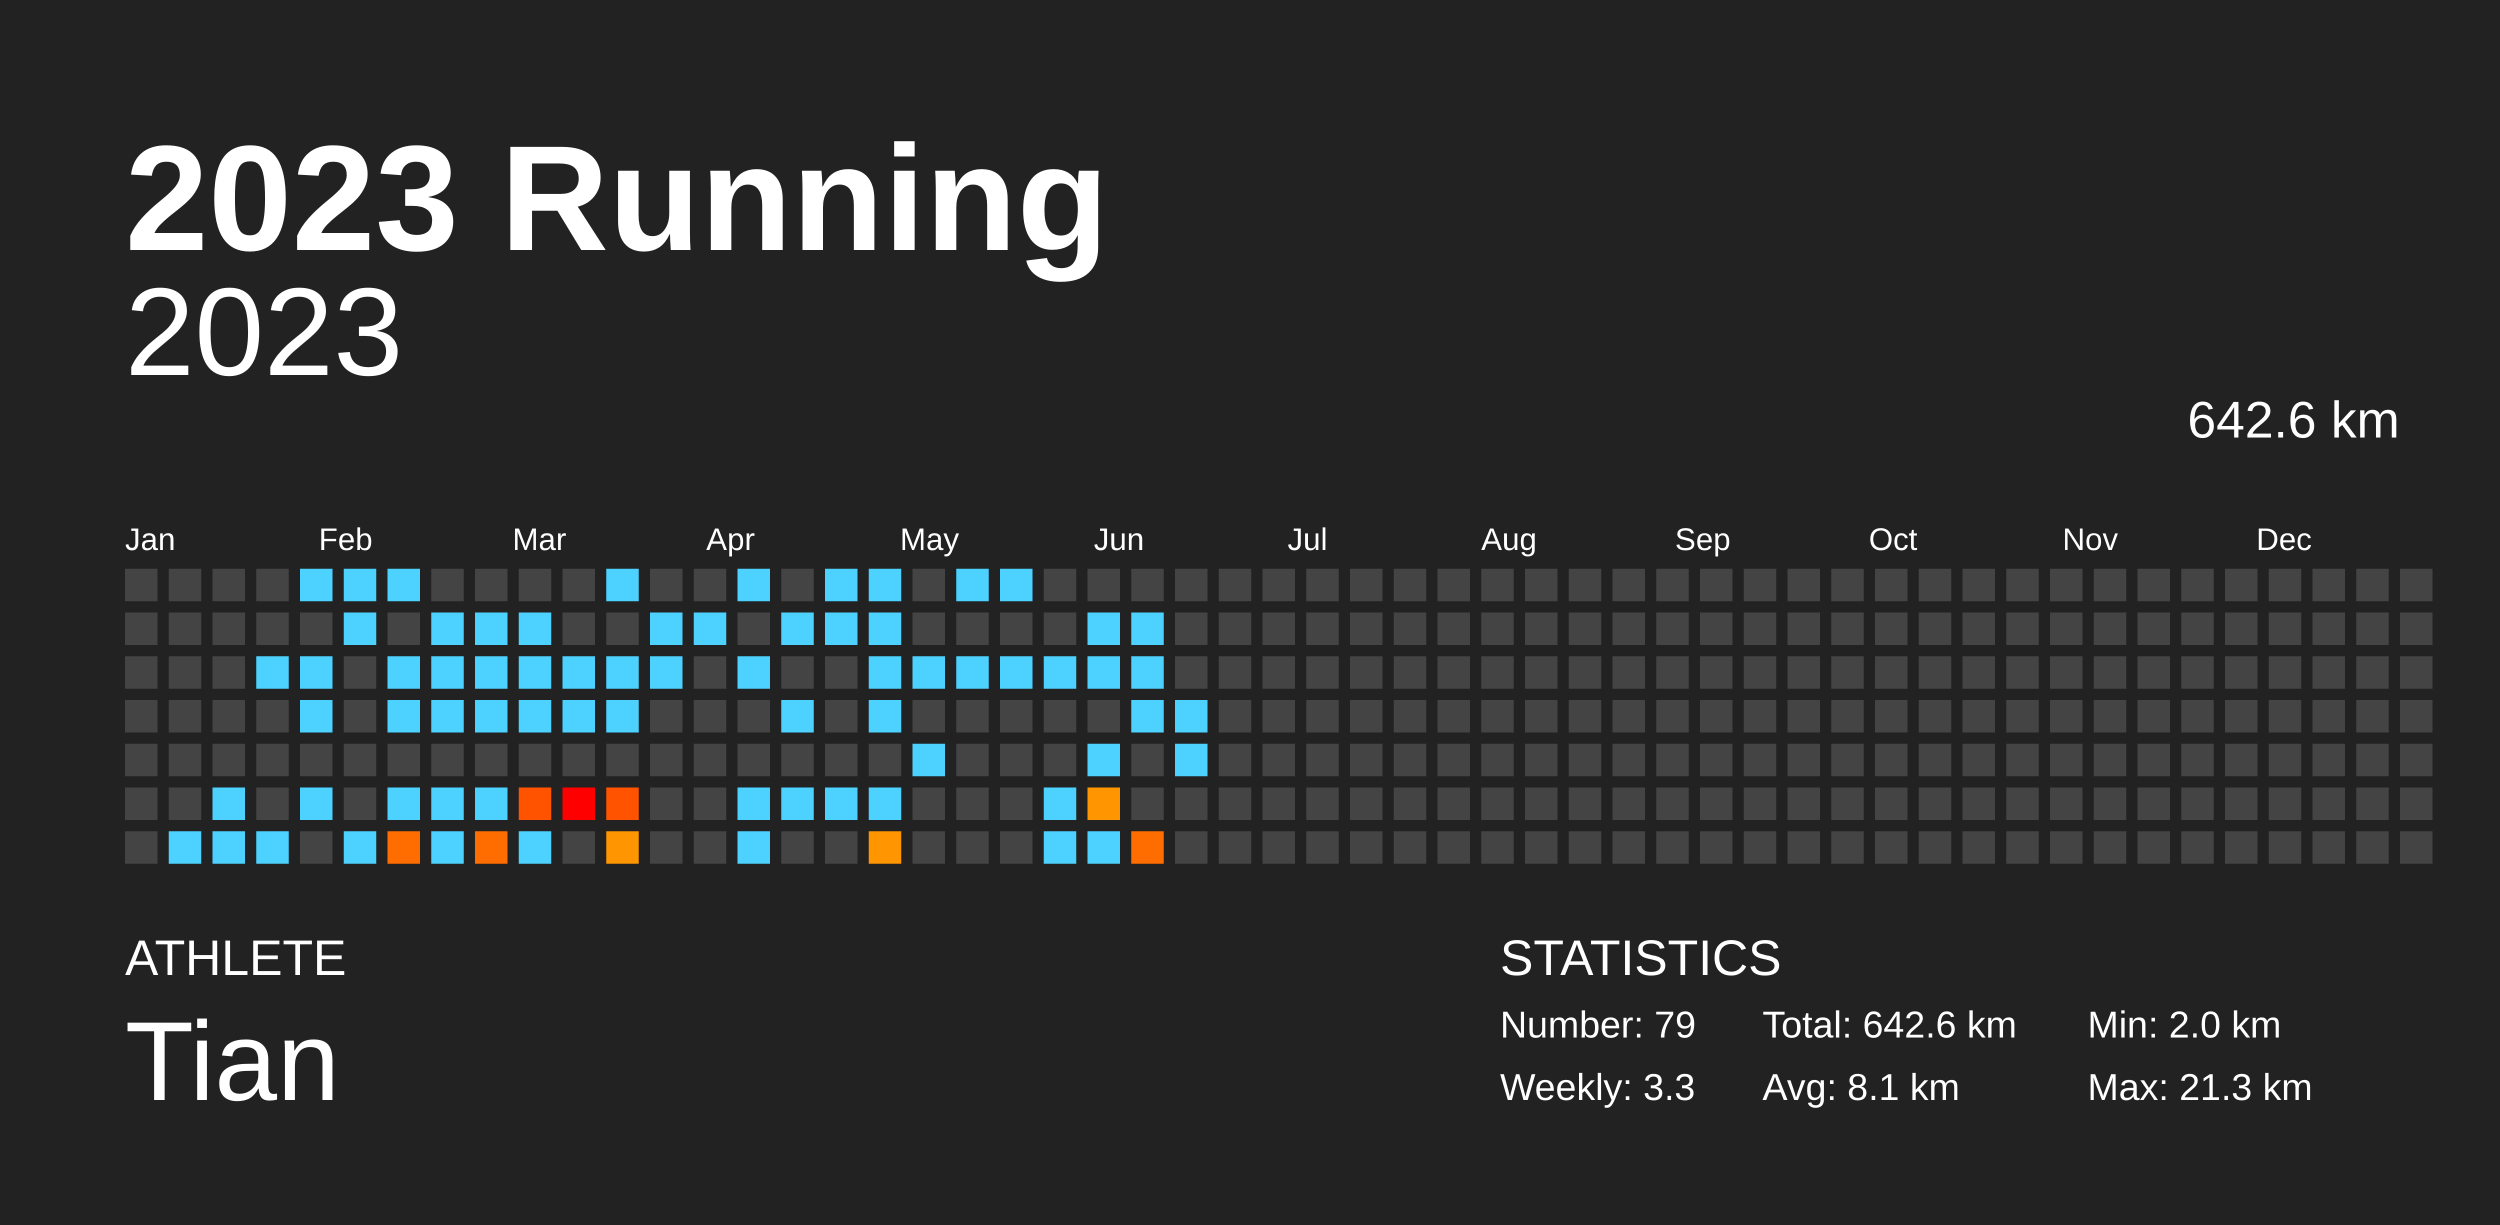
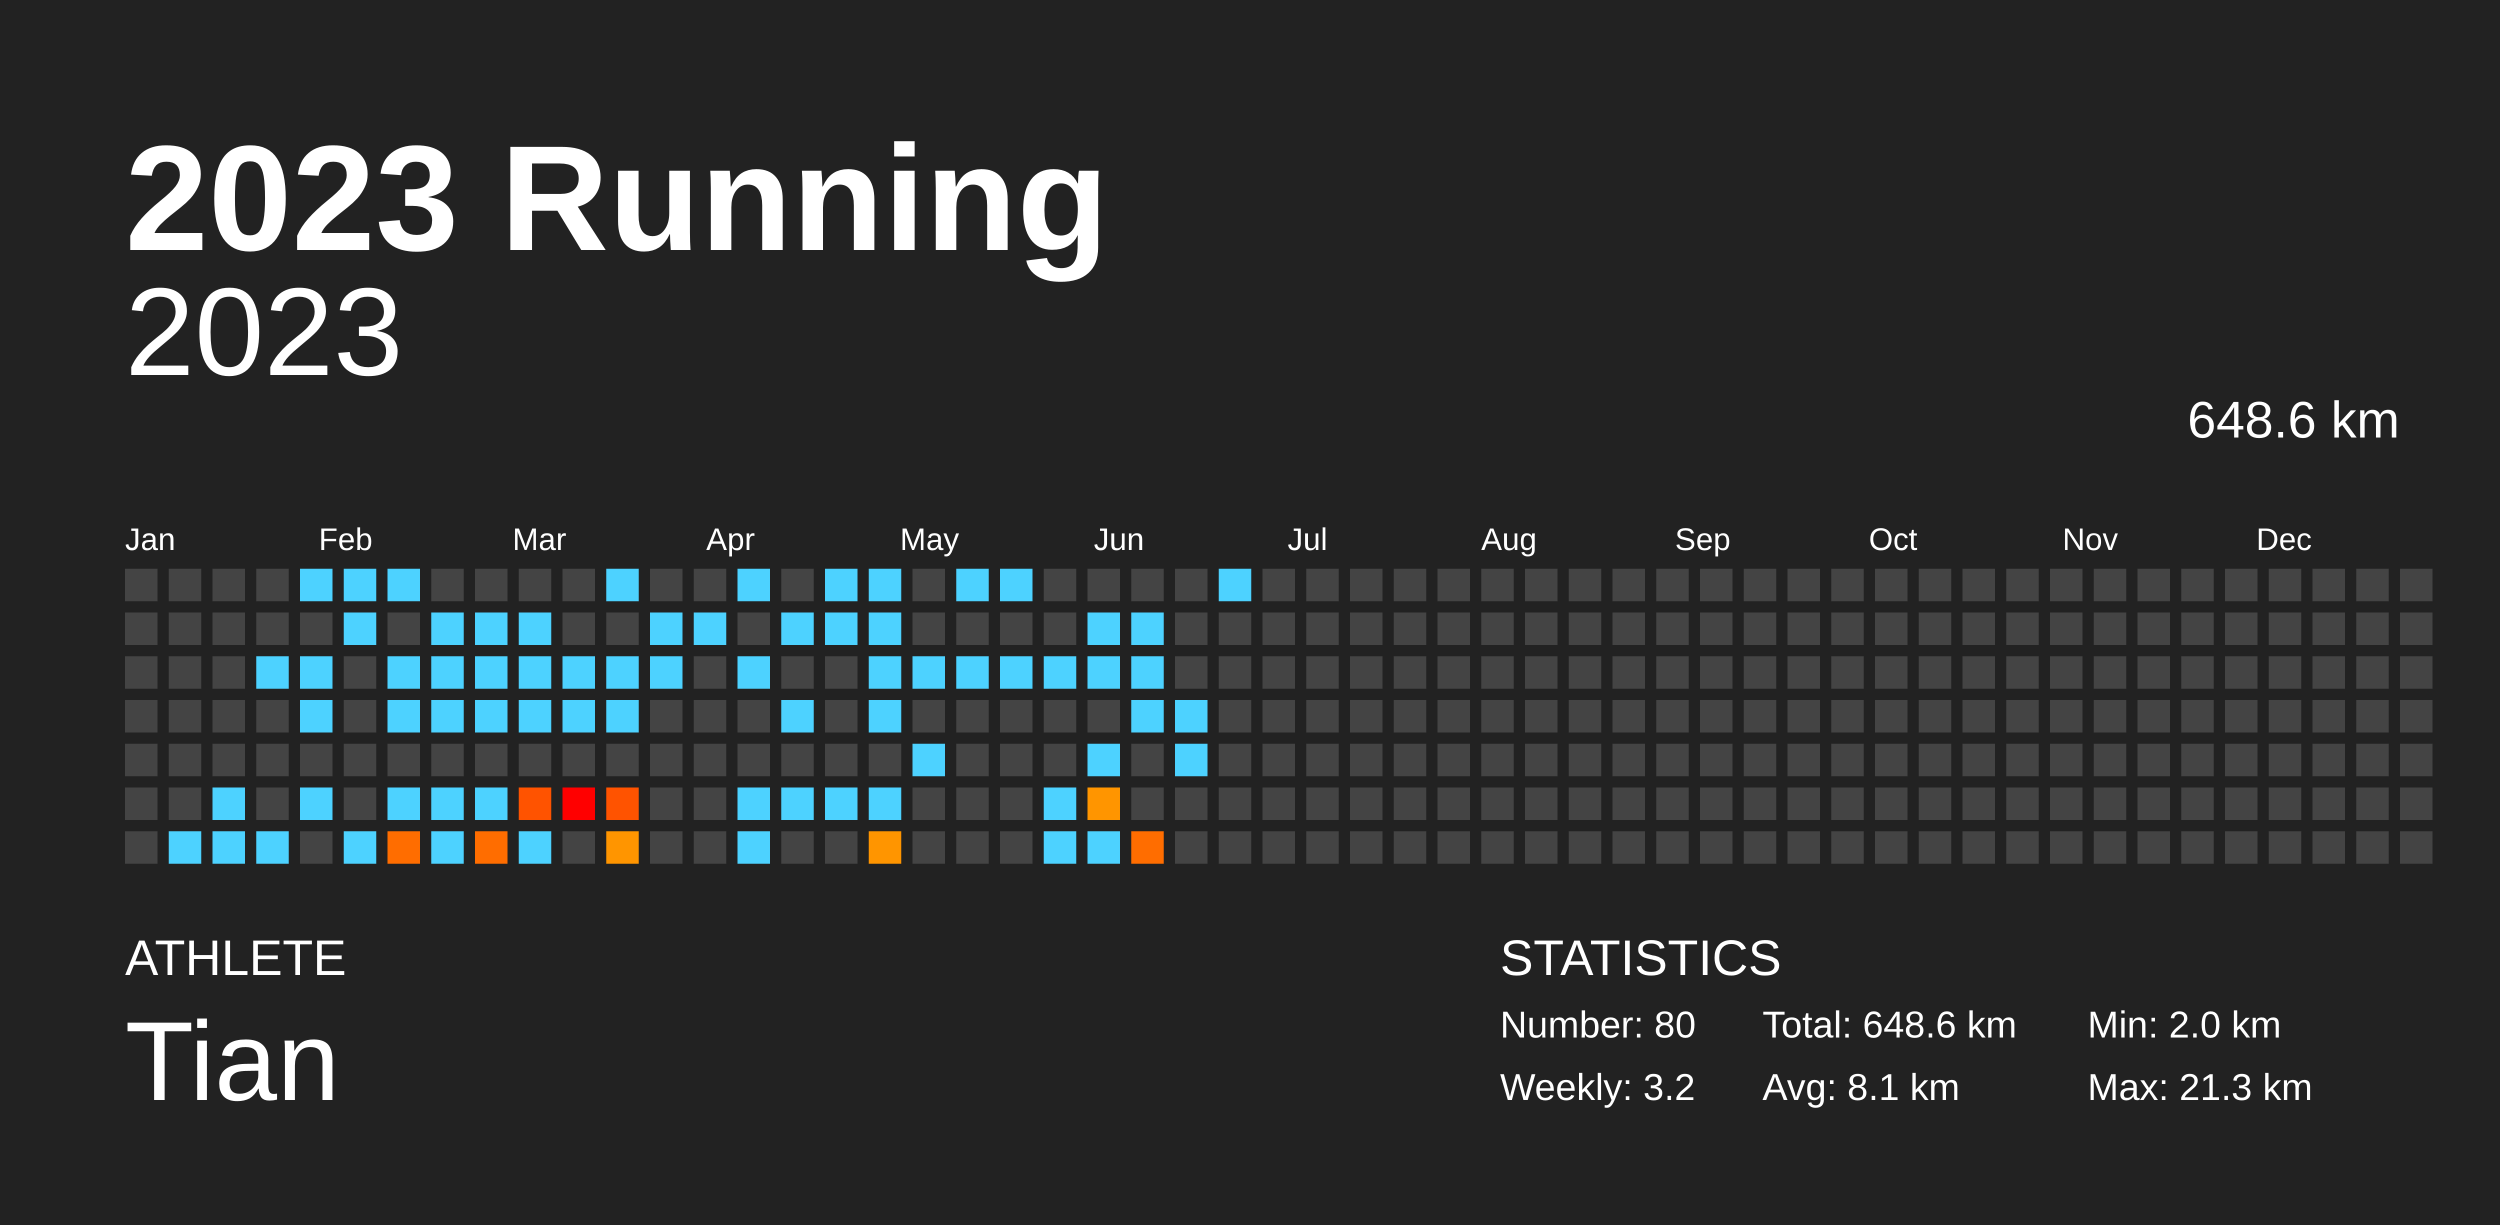
<svg xmlns="http://www.w3.org/2000/svg" baseProfile="full" height="98mm" version="1.1" viewBox="0,0,200,98" width="200mm">
  <defs />
  <rect fill="#222222" height="98" width="200" x="0" y="0" />
  <text fill="#FFFFFF" style="font-size:12px; font-family:Arial; font-weight:bold;" x="10" y="20">2023 Running</text>
  <text fill="#FFFFFF" style="font-size:4px; font-family:Arial" x="10" y="78">ATHLETE</text>
  <text fill="#FFFFFF" style="font-size:9px; font-family:Arial" x="10" y="88">Tian</text>
  <text fill="#FFFFFF" style="font-size:4px; font-family:Arial" x="120" y="78">STATISTICS</text>
-   <text fill="#FFFFFF" style="font-size:3px; font-family:Arial" x="120" y="83">Number: 79</text>
-   <text fill="#FFFFFF" style="font-size:3px; font-family:Arial" x="120" y="88">Weekly: 3.3</text>
-   <text fill="#FFFFFF" style="font-size:3px; font-family:Arial" x="141" y="83">Total: 642.6 km</text>
+   <text fill="#FFFFFF" style="font-size:3px; font-family:Arial" x="120" y="83">Number: 80</text>
+   <text fill="#FFFFFF" style="font-size:3px; font-family:Arial" x="120" y="88">Weekly: 3.2</text>
+   <text fill="#FFFFFF" style="font-size:3px; font-family:Arial" x="141" y="83">Total: 648.6 km</text>
  <text fill="#FFFFFF" style="font-size:3px; font-family:Arial" x="141" y="88">Avg: 8.1 km</text>
  <text fill="#FFFFFF" style="font-size:3px; font-family:Arial" x="167" y="83">Min: 2.0 km</text>
  <text fill="#FFFFFF" style="font-size:3px; font-family:Arial" x="167" y="88">Max: 21.3 km</text>
  <text alignment-baseline="hanging" fill="#FFFFFF" style="font-size:10.0px; font-family:Arial;" x="10" y="30">2023</text>
-   <text alignment-baseline="hanging" fill="#FFFFFF" style="font-size:4.125px; font-family:Arial;" x="175" y="35">642.6 km</text>
+   <text alignment-baseline="hanging" fill="#FFFFFF" style="font-size:4.125px; font-family:Arial;" x="175" y="35">648.6 km</text>
  <text fill="#FFFFFF" style="font-size:2.5px; font-family:Arial" x="10.0" y="44">Jan</text>
  <text fill="#FFFFFF" style="font-size:2.5px; font-family:Arial" x="25.5" y="44">Feb</text>
  <text fill="#FFFFFF" style="font-size:2.5px; font-family:Arial" x="41.0" y="44">Mar</text>
  <text fill="#FFFFFF" style="font-size:2.5px; font-family:Arial" x="56.5" y="44">Apr</text>
  <text fill="#FFFFFF" style="font-size:2.5px; font-family:Arial" x="72.0" y="44">May</text>
  <text fill="#FFFFFF" style="font-size:2.5px; font-family:Arial" x="87.5" y="44">Jun</text>
  <text fill="#FFFFFF" style="font-size:2.5px; font-family:Arial" x="103.0" y="44">Jul</text>
  <text fill="#FFFFFF" style="font-size:2.5px; font-family:Arial" x="118.5" y="44">Aug</text>
  <text fill="#FFFFFF" style="font-size:2.5px; font-family:Arial" x="134.0" y="44">Sep</text>
  <text fill="#FFFFFF" style="font-size:2.5px; font-family:Arial" x="149.5" y="44">Oct</text>
  <text fill="#FFFFFF" style="font-size:2.5px; font-family:Arial" x="165.0" y="44">Nov</text>
  <text fill="#FFFFFF" style="font-size:2.5px; font-family:Arial" x="180.5" y="44">Dec</text>
  <rect fill="#444444" height="2.6" width="2.6" x="10.0" y="45.5" />
  <rect fill="#444444" height="2.6" width="2.6" x="10.0" y="49.0" />
  <rect fill="#444444" height="2.6" width="2.6" x="10.0" y="52.5" />
  <rect fill="#444444" height="2.6" width="2.6" x="10.0" y="56.0" />
  <rect fill="#444444" height="2.6" width="2.6" x="10.0" y="59.5" />
  <rect fill="#444444" height="2.6" width="2.6" x="10.0" y="63.0" />
  <rect fill="#444444" height="2.6" width="2.6" x="10.0" y="66.5" />
  <rect fill="#444444" height="2.6" width="2.6" x="13.5" y="45.5" />
  <rect fill="#444444" height="2.6" width="2.6" x="13.5" y="49.0" />
  <rect fill="#444444" height="2.6" width="2.6" x="13.5" y="52.5" />
  <rect fill="#444444" height="2.6" width="2.6" x="13.5" y="56.0" />
  <rect fill="#444444" height="2.6" width="2.6" x="13.5" y="59.5" />
  <rect fill="#444444" height="2.6" width="2.6" x="13.5" y="63.0" />
  <rect fill="#4dd2ff" height="2.6" width="2.6" x="13.5" y="66.5" />
  <rect fill="#444444" height="2.6" width="2.6" x="17.0" y="45.5" />
  <rect fill="#444444" height="2.6" width="2.6" x="17.0" y="49.0" />
  <rect fill="#444444" height="2.6" width="2.6" x="17.0" y="52.5" />
  <rect fill="#444444" height="2.6" width="2.6" x="17.0" y="56.0" />
  <rect fill="#444444" height="2.6" width="2.6" x="17.0" y="59.5" />
  <rect fill="#4dd2ff" height="2.6" width="2.6" x="17.0" y="63.0" />
  <rect fill="#4dd2ff" height="2.6" width="2.6" x="17.0" y="66.5" />
  <rect fill="#444444" height="2.6" width="2.6" x="20.5" y="45.5" />
  <rect fill="#444444" height="2.6" width="2.6" x="20.5" y="49.0" />
  <rect fill="#4dd2ff" height="2.6" width="2.6" x="20.5" y="52.5" />
  <rect fill="#444444" height="2.6" width="2.6" x="20.5" y="56.0" />
  <rect fill="#444444" height="2.6" width="2.6" x="20.5" y="59.5" />
  <rect fill="#444444" height="2.6" width="2.6" x="20.5" y="63.0" />
  <rect fill="#4dd2ff" height="2.6" width="2.6" x="20.5" y="66.5" />
  <rect fill="#4dd2ff" height="2.6" width="2.6" x="24.0" y="45.5" />
  <rect fill="#444444" height="2.6" width="2.6" x="24.0" y="49.0" />
  <rect fill="#4dd2ff" height="2.6" width="2.6" x="24.0" y="52.5" />
  <rect fill="#4dd2ff" height="2.6" width="2.6" x="24.0" y="56.0" />
  <rect fill="#444444" height="2.6" width="2.6" x="24.0" y="59.5" />
  <rect fill="#4dd2ff" height="2.6" width="2.6" x="24.0" y="63.0" />
  <rect fill="#444444" height="2.6" width="2.6" x="24.0" y="66.5" />
  <rect fill="#4dd2ff" height="2.6" width="2.6" x="27.5" y="45.5" />
  <rect fill="#4dd2ff" height="2.6" width="2.6" x="27.5" y="49.0" />
  <rect fill="#444444" height="2.6" width="2.6" x="27.5" y="52.5" />
  <rect fill="#444444" height="2.6" width="2.6" x="27.5" y="56.0" />
  <rect fill="#444444" height="2.6" width="2.6" x="27.5" y="59.5" />
  <rect fill="#444444" height="2.6" width="2.6" x="27.5" y="63.0" />
  <rect fill="#4dd2ff" height="2.6" width="2.6" x="27.5" y="66.5" />
  <rect fill="#4dd2ff" height="2.6" width="2.6" x="31.0" y="45.5" />
  <rect fill="#444444" height="2.6" width="2.6" x="31.0" y="49.0" />
  <rect fill="#4dd2ff" height="2.6" width="2.6" x="31.0" y="52.5" />
  <rect fill="#4dd2ff" height="2.6" width="2.6" x="31.0" y="56.0" />
  <rect fill="#444444" height="2.6" width="2.6" x="31.0" y="59.5" />
  <rect fill="#4dd2ff" height="2.6" width="2.6" x="31.0" y="63.0" />
  <rect fill="#ff6d00" height="2.6" width="2.6" x="31.0" y="66.5" />
  <rect fill="#444444" height="2.6" width="2.6" x="34.5" y="45.5" />
  <rect fill="#4dd2ff" height="2.6" width="2.6" x="34.5" y="49.0" />
  <rect fill="#4dd2ff" height="2.6" width="2.6" x="34.5" y="52.5" />
  <rect fill="#4dd2ff" height="2.6" width="2.6" x="34.5" y="56.0" />
  <rect fill="#444444" height="2.6" width="2.6" x="34.5" y="59.5" />
  <rect fill="#4dd2ff" height="2.6" width="2.6" x="34.5" y="63.0" />
  <rect fill="#4dd2ff" height="2.6" width="2.6" x="34.5" y="66.5" />
  <rect fill="#444444" height="2.6" width="2.6" x="38.0" y="45.5" />
  <rect fill="#4dd2ff" height="2.6" width="2.6" x="38.0" y="49.0" />
  <rect fill="#4dd2ff" height="2.6" width="2.6" x="38.0" y="52.5" />
  <rect fill="#4dd2ff" height="2.6" width="2.6" x="38.0" y="56.0" />
  <rect fill="#444444" height="2.6" width="2.6" x="38.0" y="59.5" />
  <rect fill="#4dd2ff" height="2.6" width="2.6" x="38.0" y="63.0" />
  <rect fill="#ff6d00" height="2.6" width="2.6" x="38.0" y="66.5" />
  <rect fill="#444444" height="2.6" width="2.6" x="41.5" y="45.5" />
  <rect fill="#4dd2ff" height="2.6" width="2.6" x="41.5" y="49.0" />
  <rect fill="#4dd2ff" height="2.6" width="2.6" x="41.5" y="52.5" />
  <rect fill="#4dd2ff" height="2.6" width="2.6" x="41.5" y="56.0" />
  <rect fill="#444444" height="2.6" width="2.6" x="41.5" y="59.5" />
  <rect fill="#ff5300" height="2.6" width="2.6" x="41.5" y="63.0" />
  <rect fill="#4dd2ff" height="2.6" width="2.6" x="41.5" y="66.5" />
  <rect fill="#444444" height="2.6" width="2.6" x="45.0" y="45.5" />
  <rect fill="#444444" height="2.6" width="2.6" x="45.0" y="49.0" />
  <rect fill="#4dd2ff" height="2.6" width="2.6" x="45.0" y="52.5" />
  <rect fill="#4dd2ff" height="2.6" width="2.6" x="45.0" y="56.0" />
  <rect fill="#444444" height="2.6" width="2.6" x="45.0" y="59.5" />
  <rect fill="red" height="2.6" width="2.6" x="45.0" y="63.0" />
  <rect fill="#444444" height="2.6" width="2.6" x="45.0" y="66.5" />
  <rect fill="#4dd2ff" height="2.6" width="2.6" x="48.5" y="45.5" />
  <rect fill="#444444" height="2.6" width="2.6" x="48.5" y="49.0" />
  <rect fill="#4dd2ff" height="2.6" width="2.6" x="48.5" y="52.5" />
  <rect fill="#4dd2ff" height="2.6" width="2.6" x="48.5" y="56.0" />
  <rect fill="#444444" height="2.6" width="2.6" x="48.5" y="59.5" />
  <rect fill="#ff5300" height="2.6" width="2.6" x="48.5" y="63.0" />
  <rect fill="#ff9500" height="2.6" width="2.6" x="48.5" y="66.5" />
  <rect fill="#444444" height="2.6" width="2.6" x="52.0" y="45.5" />
  <rect fill="#4dd2ff" height="2.6" width="2.6" x="52.0" y="49.0" />
  <rect fill="#4dd2ff" height="2.6" width="2.6" x="52.0" y="52.5" />
  <rect fill="#444444" height="2.6" width="2.6" x="52.0" y="56.0" />
  <rect fill="#444444" height="2.6" width="2.6" x="52.0" y="59.5" />
  <rect fill="#444444" height="2.6" width="2.6" x="52.0" y="63.0" />
  <rect fill="#444444" height="2.6" width="2.6" x="52.0" y="66.5" />
  <rect fill="#444444" height="2.6" width="2.6" x="55.5" y="45.5" />
  <rect fill="#4dd2ff" height="2.6" width="2.6" x="55.5" y="49.0" />
  <rect fill="#444444" height="2.6" width="2.6" x="55.5" y="52.5" />
  <rect fill="#444444" height="2.6" width="2.6" x="55.5" y="56.0" />
  <rect fill="#444444" height="2.6" width="2.6" x="55.5" y="59.5" />
  <rect fill="#444444" height="2.6" width="2.6" x="55.5" y="63.0" />
  <rect fill="#444444" height="2.6" width="2.6" x="55.5" y="66.5" />
  <rect fill="#4dd2ff" height="2.6" width="2.6" x="59.0" y="45.5" />
  <rect fill="#444444" height="2.6" width="2.6" x="59.0" y="49.0" />
  <rect fill="#4dd2ff" height="2.6" width="2.6" x="59.0" y="52.5" />
  <rect fill="#444444" height="2.6" width="2.6" x="59.0" y="56.0" />
  <rect fill="#444444" height="2.6" width="2.6" x="59.0" y="59.5" />
  <rect fill="#4dd2ff" height="2.6" width="2.6" x="59.0" y="63.0" />
  <rect fill="#4dd2ff" height="2.6" width="2.6" x="59.0" y="66.5" />
  <rect fill="#444444" height="2.6" width="2.6" x="62.5" y="45.5" />
  <rect fill="#4dd2ff" height="2.6" width="2.6" x="62.5" y="49.0" />
  <rect fill="#444444" height="2.6" width="2.6" x="62.5" y="52.5" />
  <rect fill="#4dd2ff" height="2.6" width="2.6" x="62.5" y="56.0" />
  <rect fill="#444444" height="2.6" width="2.6" x="62.5" y="59.5" />
  <rect fill="#4dd2ff" height="2.6" width="2.6" x="62.5" y="63.0" />
  <rect fill="#444444" height="2.6" width="2.6" x="62.5" y="66.5" />
  <rect fill="#4dd2ff" height="2.6" width="2.6" x="66.0" y="45.5" />
  <rect fill="#4dd2ff" height="2.6" width="2.6" x="66.0" y="49.0" />
  <rect fill="#444444" height="2.6" width="2.6" x="66.0" y="52.5" />
  <rect fill="#444444" height="2.6" width="2.6" x="66.0" y="56.0" />
  <rect fill="#444444" height="2.6" width="2.6" x="66.0" y="59.5" />
  <rect fill="#4dd2ff" height="2.6" width="2.6" x="66.0" y="63.0" />
  <rect fill="#444444" height="2.6" width="2.6" x="66.0" y="66.5" />
  <rect fill="#4dd2ff" height="2.6" width="2.6" x="69.5" y="45.5" />
  <rect fill="#4dd2ff" height="2.6" width="2.6" x="69.5" y="49.0" />
  <rect fill="#4dd2ff" height="2.6" width="2.6" x="69.5" y="52.5" />
  <rect fill="#4dd2ff" height="2.6" width="2.6" x="69.5" y="56.0" />
  <rect fill="#444444" height="2.6" width="2.6" x="69.5" y="59.5" />
  <rect fill="#4dd2ff" height="2.6" width="2.6" x="69.5" y="63.0" />
  <rect fill="#ff9500" height="2.6" width="2.6" x="69.5" y="66.5" />
  <rect fill="#444444" height="2.6" width="2.6" x="73.0" y="45.5" />
  <rect fill="#444444" height="2.6" width="2.6" x="73.0" y="49.0" />
  <rect fill="#4dd2ff" height="2.6" width="2.6" x="73.0" y="52.5" />
  <rect fill="#444444" height="2.6" width="2.6" x="73.0" y="56.0" />
  <rect fill="#4dd2ff" height="2.6" width="2.6" x="73.0" y="59.5" />
  <rect fill="#444444" height="2.6" width="2.6" x="73.0" y="63.0" />
  <rect fill="#444444" height="2.6" width="2.6" x="73.0" y="66.5" />
  <rect fill="#4dd2ff" height="2.6" width="2.6" x="76.5" y="45.5" />
  <rect fill="#444444" height="2.6" width="2.6" x="76.5" y="49.0" />
  <rect fill="#4dd2ff" height="2.6" width="2.6" x="76.5" y="52.5" />
  <rect fill="#444444" height="2.6" width="2.6" x="76.5" y="56.0" />
  <rect fill="#444444" height="2.6" width="2.6" x="76.5" y="59.5" />
  <rect fill="#444444" height="2.6" width="2.6" x="76.5" y="63.0" />
  <rect fill="#444444" height="2.6" width="2.6" x="76.5" y="66.5" />
  <rect fill="#4dd2ff" height="2.6" width="2.6" x="80.0" y="45.5" />
  <rect fill="#444444" height="2.6" width="2.6" x="80.0" y="49.0" />
  <rect fill="#4dd2ff" height="2.6" width="2.6" x="80.0" y="52.5" />
  <rect fill="#444444" height="2.6" width="2.6" x="80.0" y="56.0" />
  <rect fill="#444444" height="2.6" width="2.6" x="80.0" y="59.5" />
  <rect fill="#444444" height="2.6" width="2.6" x="80.0" y="63.0" />
  <rect fill="#444444" height="2.6" width="2.6" x="80.0" y="66.5" />
  <rect fill="#444444" height="2.6" width="2.6" x="83.5" y="45.5" />
  <rect fill="#444444" height="2.6" width="2.6" x="83.5" y="49.0" />
  <rect fill="#4dd2ff" height="2.6" width="2.6" x="83.5" y="52.5" />
  <rect fill="#444444" height="2.6" width="2.6" x="83.5" y="56.0" />
  <rect fill="#444444" height="2.6" width="2.6" x="83.5" y="59.5" />
  <rect fill="#4dd2ff" height="2.6" width="2.6" x="83.5" y="63.0" />
  <rect fill="#4dd2ff" height="2.6" width="2.6" x="83.5" y="66.5" />
  <rect fill="#444444" height="2.6" width="2.6" x="87.0" y="45.5" />
  <rect fill="#4dd2ff" height="2.6" width="2.6" x="87.0" y="49.0" />
  <rect fill="#4dd2ff" height="2.6" width="2.6" x="87.0" y="52.5" />
  <rect fill="#444444" height="2.6" width="2.6" x="87.0" y="56.0" />
  <rect fill="#4dd2ff" height="2.6" width="2.6" x="87.0" y="59.5" />
  <rect fill="#ff9500" height="2.6" width="2.6" x="87.0" y="63.0" />
  <rect fill="#4dd2ff" height="2.6" width="2.6" x="87.0" y="66.5" />
  <rect fill="#444444" height="2.6" width="2.6" x="90.5" y="45.5" />
  <rect fill="#4dd2ff" height="2.6" width="2.6" x="90.5" y="49.0" />
  <rect fill="#4dd2ff" height="2.6" width="2.6" x="90.5" y="52.5" />
  <rect fill="#4dd2ff" height="2.6" width="2.6" x="90.5" y="56.0" />
  <rect fill="#444444" height="2.6" width="2.6" x="90.5" y="59.5" />
  <rect fill="#444444" height="2.6" width="2.6" x="90.5" y="63.0" />
  <rect fill="#ff6d00" height="2.6" width="2.6" x="90.5" y="66.5" />
  <rect fill="#444444" height="2.6" width="2.6" x="94.0" y="45.5" />
  <rect fill="#444444" height="2.6" width="2.6" x="94.0" y="49.0" />
  <rect fill="#444444" height="2.6" width="2.6" x="94.0" y="52.5" />
  <rect fill="#4dd2ff" height="2.6" width="2.6" x="94.0" y="56.0" />
  <rect fill="#4dd2ff" height="2.6" width="2.6" x="94.0" y="59.5" />
  <rect fill="#444444" height="2.6" width="2.6" x="94.0" y="63.0" />
  <rect fill="#444444" height="2.6" width="2.6" x="94.0" y="66.5" />
-   <rect fill="#444444" height="2.6" width="2.6" x="97.5" y="45.5" />
+   <rect fill="#4dd2ff" height="2.6" width="2.6" x="97.5" y="45.5" />
  <rect fill="#444444" height="2.6" width="2.6" x="97.5" y="49.0" />
  <rect fill="#444444" height="2.6" width="2.6" x="97.5" y="52.5" />
  <rect fill="#444444" height="2.6" width="2.6" x="97.5" y="56.0" />
  <rect fill="#444444" height="2.6" width="2.6" x="97.5" y="59.5" />
  <rect fill="#444444" height="2.6" width="2.6" x="97.5" y="63.0" />
  <rect fill="#444444" height="2.6" width="2.6" x="97.5" y="66.5" />
  <rect fill="#444444" height="2.6" width="2.6" x="101.0" y="45.5" />
  <rect fill="#444444" height="2.6" width="2.6" x="101.0" y="49.0" />
  <rect fill="#444444" height="2.6" width="2.6" x="101.0" y="52.5" />
  <rect fill="#444444" height="2.6" width="2.6" x="101.0" y="56.0" />
  <rect fill="#444444" height="2.6" width="2.6" x="101.0" y="59.5" />
  <rect fill="#444444" height="2.6" width="2.6" x="101.0" y="63.0" />
  <rect fill="#444444" height="2.6" width="2.6" x="101.0" y="66.5" />
  <rect fill="#444444" height="2.6" width="2.6" x="104.5" y="45.5" />
  <rect fill="#444444" height="2.6" width="2.6" x="104.5" y="49.0" />
  <rect fill="#444444" height="2.6" width="2.6" x="104.5" y="52.5" />
  <rect fill="#444444" height="2.6" width="2.6" x="104.5" y="56.0" />
  <rect fill="#444444" height="2.6" width="2.6" x="104.5" y="59.5" />
  <rect fill="#444444" height="2.6" width="2.6" x="104.5" y="63.0" />
  <rect fill="#444444" height="2.6" width="2.6" x="104.5" y="66.5" />
  <rect fill="#444444" height="2.6" width="2.6" x="108.0" y="45.5" />
  <rect fill="#444444" height="2.6" width="2.6" x="108.0" y="49.0" />
  <rect fill="#444444" height="2.6" width="2.6" x="108.0" y="52.5" />
  <rect fill="#444444" height="2.6" width="2.6" x="108.0" y="56.0" />
  <rect fill="#444444" height="2.6" width="2.6" x="108.0" y="59.5" />
  <rect fill="#444444" height="2.6" width="2.6" x="108.0" y="63.0" />
  <rect fill="#444444" height="2.6" width="2.6" x="108.0" y="66.5" />
  <rect fill="#444444" height="2.6" width="2.6" x="111.5" y="45.5" />
  <rect fill="#444444" height="2.6" width="2.6" x="111.5" y="49.0" />
  <rect fill="#444444" height="2.6" width="2.6" x="111.5" y="52.5" />
  <rect fill="#444444" height="2.6" width="2.6" x="111.5" y="56.0" />
  <rect fill="#444444" height="2.6" width="2.6" x="111.5" y="59.5" />
  <rect fill="#444444" height="2.6" width="2.6" x="111.5" y="63.0" />
  <rect fill="#444444" height="2.6" width="2.6" x="111.5" y="66.5" />
  <rect fill="#444444" height="2.6" width="2.6" x="115.0" y="45.5" />
  <rect fill="#444444" height="2.6" width="2.6" x="115.0" y="49.0" />
  <rect fill="#444444" height="2.6" width="2.6" x="115.0" y="52.5" />
  <rect fill="#444444" height="2.6" width="2.6" x="115.0" y="56.0" />
  <rect fill="#444444" height="2.6" width="2.6" x="115.0" y="59.5" />
  <rect fill="#444444" height="2.6" width="2.6" x="115.0" y="63.0" />
  <rect fill="#444444" height="2.6" width="2.6" x="115.0" y="66.5" />
  <rect fill="#444444" height="2.6" width="2.6" x="118.5" y="45.5" />
  <rect fill="#444444" height="2.6" width="2.6" x="118.5" y="49.0" />
  <rect fill="#444444" height="2.6" width="2.6" x="118.5" y="52.5" />
  <rect fill="#444444" height="2.6" width="2.6" x="118.5" y="56.0" />
  <rect fill="#444444" height="2.6" width="2.6" x="118.5" y="59.5" />
  <rect fill="#444444" height="2.6" width="2.6" x="118.5" y="63.0" />
  <rect fill="#444444" height="2.6" width="2.6" x="118.5" y="66.5" />
  <rect fill="#444444" height="2.6" width="2.6" x="122.0" y="45.5" />
  <rect fill="#444444" height="2.6" width="2.6" x="122.0" y="49.0" />
  <rect fill="#444444" height="2.6" width="2.6" x="122.0" y="52.5" />
  <rect fill="#444444" height="2.6" width="2.6" x="122.0" y="56.0" />
  <rect fill="#444444" height="2.6" width="2.6" x="122.0" y="59.5" />
  <rect fill="#444444" height="2.6" width="2.6" x="122.0" y="63.0" />
  <rect fill="#444444" height="2.6" width="2.6" x="122.0" y="66.5" />
  <rect fill="#444444" height="2.6" width="2.6" x="125.5" y="45.5" />
  <rect fill="#444444" height="2.6" width="2.6" x="125.5" y="49.0" />
  <rect fill="#444444" height="2.6" width="2.6" x="125.5" y="52.5" />
  <rect fill="#444444" height="2.6" width="2.6" x="125.5" y="56.0" />
  <rect fill="#444444" height="2.6" width="2.6" x="125.5" y="59.5" />
  <rect fill="#444444" height="2.6" width="2.6" x="125.5" y="63.0" />
  <rect fill="#444444" height="2.6" width="2.6" x="125.5" y="66.5" />
  <rect fill="#444444" height="2.6" width="2.6" x="129.0" y="45.5" />
  <rect fill="#444444" height="2.6" width="2.6" x="129.0" y="49.0" />
  <rect fill="#444444" height="2.6" width="2.6" x="129.0" y="52.5" />
  <rect fill="#444444" height="2.6" width="2.6" x="129.0" y="56.0" />
  <rect fill="#444444" height="2.6" width="2.6" x="129.0" y="59.5" />
  <rect fill="#444444" height="2.6" width="2.6" x="129.0" y="63.0" />
  <rect fill="#444444" height="2.6" width="2.6" x="129.0" y="66.5" />
  <rect fill="#444444" height="2.6" width="2.6" x="132.5" y="45.5" />
  <rect fill="#444444" height="2.6" width="2.6" x="132.5" y="49.0" />
  <rect fill="#444444" height="2.6" width="2.6" x="132.5" y="52.5" />
  <rect fill="#444444" height="2.6" width="2.6" x="132.5" y="56.0" />
  <rect fill="#444444" height="2.6" width="2.6" x="132.5" y="59.5" />
  <rect fill="#444444" height="2.6" width="2.6" x="132.5" y="63.0" />
  <rect fill="#444444" height="2.6" width="2.6" x="132.5" y="66.5" />
  <rect fill="#444444" height="2.6" width="2.6" x="136.0" y="45.5" />
  <rect fill="#444444" height="2.6" width="2.6" x="136.0" y="49.0" />
  <rect fill="#444444" height="2.6" width="2.6" x="136.0" y="52.5" />
  <rect fill="#444444" height="2.6" width="2.6" x="136.0" y="56.0" />
  <rect fill="#444444" height="2.6" width="2.6" x="136.0" y="59.5" />
  <rect fill="#444444" height="2.6" width="2.6" x="136.0" y="63.0" />
  <rect fill="#444444" height="2.6" width="2.6" x="136.0" y="66.5" />
  <rect fill="#444444" height="2.6" width="2.6" x="139.5" y="45.5" />
  <rect fill="#444444" height="2.6" width="2.6" x="139.5" y="49.0" />
  <rect fill="#444444" height="2.6" width="2.6" x="139.5" y="52.5" />
  <rect fill="#444444" height="2.6" width="2.6" x="139.5" y="56.0" />
  <rect fill="#444444" height="2.6" width="2.6" x="139.5" y="59.5" />
  <rect fill="#444444" height="2.6" width="2.6" x="139.5" y="63.0" />
  <rect fill="#444444" height="2.6" width="2.6" x="139.5" y="66.5" />
  <rect fill="#444444" height="2.6" width="2.6" x="143.0" y="45.5" />
  <rect fill="#444444" height="2.6" width="2.6" x="143.0" y="49.0" />
  <rect fill="#444444" height="2.6" width="2.6" x="143.0" y="52.5" />
  <rect fill="#444444" height="2.6" width="2.6" x="143.0" y="56.0" />
  <rect fill="#444444" height="2.6" width="2.6" x="143.0" y="59.5" />
  <rect fill="#444444" height="2.6" width="2.6" x="143.0" y="63.0" />
  <rect fill="#444444" height="2.6" width="2.6" x="143.0" y="66.5" />
  <rect fill="#444444" height="2.6" width="2.6" x="146.5" y="45.5" />
  <rect fill="#444444" height="2.6" width="2.6" x="146.5" y="49.0" />
  <rect fill="#444444" height="2.6" width="2.6" x="146.5" y="52.5" />
  <rect fill="#444444" height="2.6" width="2.6" x="146.5" y="56.0" />
  <rect fill="#444444" height="2.6" width="2.6" x="146.5" y="59.5" />
  <rect fill="#444444" height="2.6" width="2.6" x="146.5" y="63.0" />
  <rect fill="#444444" height="2.6" width="2.6" x="146.5" y="66.5" />
  <rect fill="#444444" height="2.6" width="2.6" x="150.0" y="45.5" />
  <rect fill="#444444" height="2.6" width="2.6" x="150.0" y="49.0" />
  <rect fill="#444444" height="2.6" width="2.6" x="150.0" y="52.5" />
  <rect fill="#444444" height="2.6" width="2.6" x="150.0" y="56.0" />
  <rect fill="#444444" height="2.6" width="2.6" x="150.0" y="59.5" />
  <rect fill="#444444" height="2.6" width="2.6" x="150.0" y="63.0" />
  <rect fill="#444444" height="2.6" width="2.6" x="150.0" y="66.5" />
  <rect fill="#444444" height="2.6" width="2.6" x="153.5" y="45.5" />
  <rect fill="#444444" height="2.6" width="2.6" x="153.5" y="49.0" />
  <rect fill="#444444" height="2.6" width="2.6" x="153.5" y="52.5" />
  <rect fill="#444444" height="2.6" width="2.6" x="153.5" y="56.0" />
  <rect fill="#444444" height="2.6" width="2.6" x="153.5" y="59.5" />
  <rect fill="#444444" height="2.6" width="2.6" x="153.5" y="63.0" />
  <rect fill="#444444" height="2.6" width="2.6" x="153.5" y="66.5" />
  <rect fill="#444444" height="2.6" width="2.6" x="157.0" y="45.5" />
  <rect fill="#444444" height="2.6" width="2.6" x="157.0" y="49.0" />
  <rect fill="#444444" height="2.6" width="2.6" x="157.0" y="52.5" />
  <rect fill="#444444" height="2.6" width="2.6" x="157.0" y="56.0" />
  <rect fill="#444444" height="2.6" width="2.6" x="157.0" y="59.5" />
  <rect fill="#444444" height="2.6" width="2.6" x="157.0" y="63.0" />
  <rect fill="#444444" height="2.6" width="2.6" x="157.0" y="66.5" />
  <rect fill="#444444" height="2.6" width="2.6" x="160.5" y="45.5" />
  <rect fill="#444444" height="2.6" width="2.6" x="160.5" y="49.0" />
  <rect fill="#444444" height="2.6" width="2.6" x="160.5" y="52.5" />
  <rect fill="#444444" height="2.6" width="2.6" x="160.5" y="56.0" />
  <rect fill="#444444" height="2.6" width="2.6" x="160.5" y="59.5" />
  <rect fill="#444444" height="2.6" width="2.6" x="160.5" y="63.0" />
  <rect fill="#444444" height="2.6" width="2.6" x="160.5" y="66.5" />
  <rect fill="#444444" height="2.6" width="2.6" x="164.0" y="45.5" />
  <rect fill="#444444" height="2.6" width="2.6" x="164.0" y="49.0" />
  <rect fill="#444444" height="2.6" width="2.6" x="164.0" y="52.5" />
  <rect fill="#444444" height="2.6" width="2.6" x="164.0" y="56.0" />
  <rect fill="#444444" height="2.6" width="2.6" x="164.0" y="59.5" />
  <rect fill="#444444" height="2.6" width="2.6" x="164.0" y="63.0" />
  <rect fill="#444444" height="2.6" width="2.6" x="164.0" y="66.5" />
  <rect fill="#444444" height="2.6" width="2.6" x="167.5" y="45.5" />
  <rect fill="#444444" height="2.6" width="2.6" x="167.5" y="49.0" />
  <rect fill="#444444" height="2.6" width="2.6" x="167.5" y="52.5" />
  <rect fill="#444444" height="2.6" width="2.6" x="167.5" y="56.0" />
  <rect fill="#444444" height="2.6" width="2.6" x="167.5" y="59.5" />
  <rect fill="#444444" height="2.6" width="2.6" x="167.5" y="63.0" />
  <rect fill="#444444" height="2.6" width="2.6" x="167.5" y="66.5" />
  <rect fill="#444444" height="2.6" width="2.6" x="171.0" y="45.5" />
  <rect fill="#444444" height="2.6" width="2.6" x="171.0" y="49.0" />
  <rect fill="#444444" height="2.6" width="2.6" x="171.0" y="52.5" />
  <rect fill="#444444" height="2.6" width="2.6" x="171.0" y="56.0" />
  <rect fill="#444444" height="2.6" width="2.6" x="171.0" y="59.5" />
  <rect fill="#444444" height="2.6" width="2.6" x="171.0" y="63.0" />
  <rect fill="#444444" height="2.6" width="2.6" x="171.0" y="66.5" />
  <rect fill="#444444" height="2.6" width="2.6" x="174.5" y="45.5" />
  <rect fill="#444444" height="2.6" width="2.6" x="174.5" y="49.0" />
  <rect fill="#444444" height="2.6" width="2.6" x="174.5" y="52.5" />
  <rect fill="#444444" height="2.6" width="2.6" x="174.5" y="56.0" />
  <rect fill="#444444" height="2.6" width="2.6" x="174.5" y="59.5" />
  <rect fill="#444444" height="2.6" width="2.6" x="174.5" y="63.0" />
  <rect fill="#444444" height="2.6" width="2.6" x="174.5" y="66.5" />
  <rect fill="#444444" height="2.6" width="2.6" x="178.0" y="45.5" />
  <rect fill="#444444" height="2.6" width="2.6" x="178.0" y="49.0" />
  <rect fill="#444444" height="2.6" width="2.6" x="178.0" y="52.5" />
  <rect fill="#444444" height="2.6" width="2.6" x="178.0" y="56.0" />
  <rect fill="#444444" height="2.6" width="2.6" x="178.0" y="59.5" />
  <rect fill="#444444" height="2.6" width="2.6" x="178.0" y="63.0" />
  <rect fill="#444444" height="2.6" width="2.6" x="178.0" y="66.5" />
  <rect fill="#444444" height="2.6" width="2.6" x="181.5" y="45.5" />
  <rect fill="#444444" height="2.6" width="2.6" x="181.5" y="49.0" />
  <rect fill="#444444" height="2.6" width="2.6" x="181.5" y="52.5" />
  <rect fill="#444444" height="2.6" width="2.6" x="181.5" y="56.0" />
  <rect fill="#444444" height="2.6" width="2.6" x="181.5" y="59.5" />
  <rect fill="#444444" height="2.6" width="2.6" x="181.5" y="63.0" />
  <rect fill="#444444" height="2.6" width="2.6" x="181.5" y="66.5" />
  <rect fill="#444444" height="2.6" width="2.6" x="185.0" y="45.5" />
  <rect fill="#444444" height="2.6" width="2.6" x="185.0" y="49.0" />
  <rect fill="#444444" height="2.6" width="2.6" x="185.0" y="52.5" />
  <rect fill="#444444" height="2.6" width="2.6" x="185.0" y="56.0" />
  <rect fill="#444444" height="2.6" width="2.6" x="185.0" y="59.5" />
  <rect fill="#444444" height="2.6" width="2.6" x="185.0" y="63.0" />
  <rect fill="#444444" height="2.6" width="2.6" x="185.0" y="66.5" />
  <rect fill="#444444" height="2.6" width="2.6" x="188.5" y="45.5" />
  <rect fill="#444444" height="2.6" width="2.6" x="188.5" y="49.0" />
  <rect fill="#444444" height="2.6" width="2.6" x="188.5" y="52.5" />
  <rect fill="#444444" height="2.6" width="2.6" x="188.5" y="56.0" />
  <rect fill="#444444" height="2.6" width="2.6" x="188.5" y="59.5" />
  <rect fill="#444444" height="2.6" width="2.6" x="188.5" y="63.0" />
  <rect fill="#444444" height="2.6" width="2.6" x="188.5" y="66.5" />
  <rect fill="#444444" height="2.6" width="2.6" x="192.0" y="45.5" />
  <rect fill="#444444" height="2.6" width="2.6" x="192.0" y="49.0" />
  <rect fill="#444444" height="2.6" width="2.6" x="192.0" y="52.5" />
  <rect fill="#444444" height="2.6" width="2.6" x="192.0" y="56.0" />
  <rect fill="#444444" height="2.6" width="2.6" x="192.0" y="59.5" />
  <rect fill="#444444" height="2.6" width="2.6" x="192.0" y="63.0" />
  <rect fill="#444444" height="2.6" width="2.6" x="192.0" y="66.5" />
</svg>
